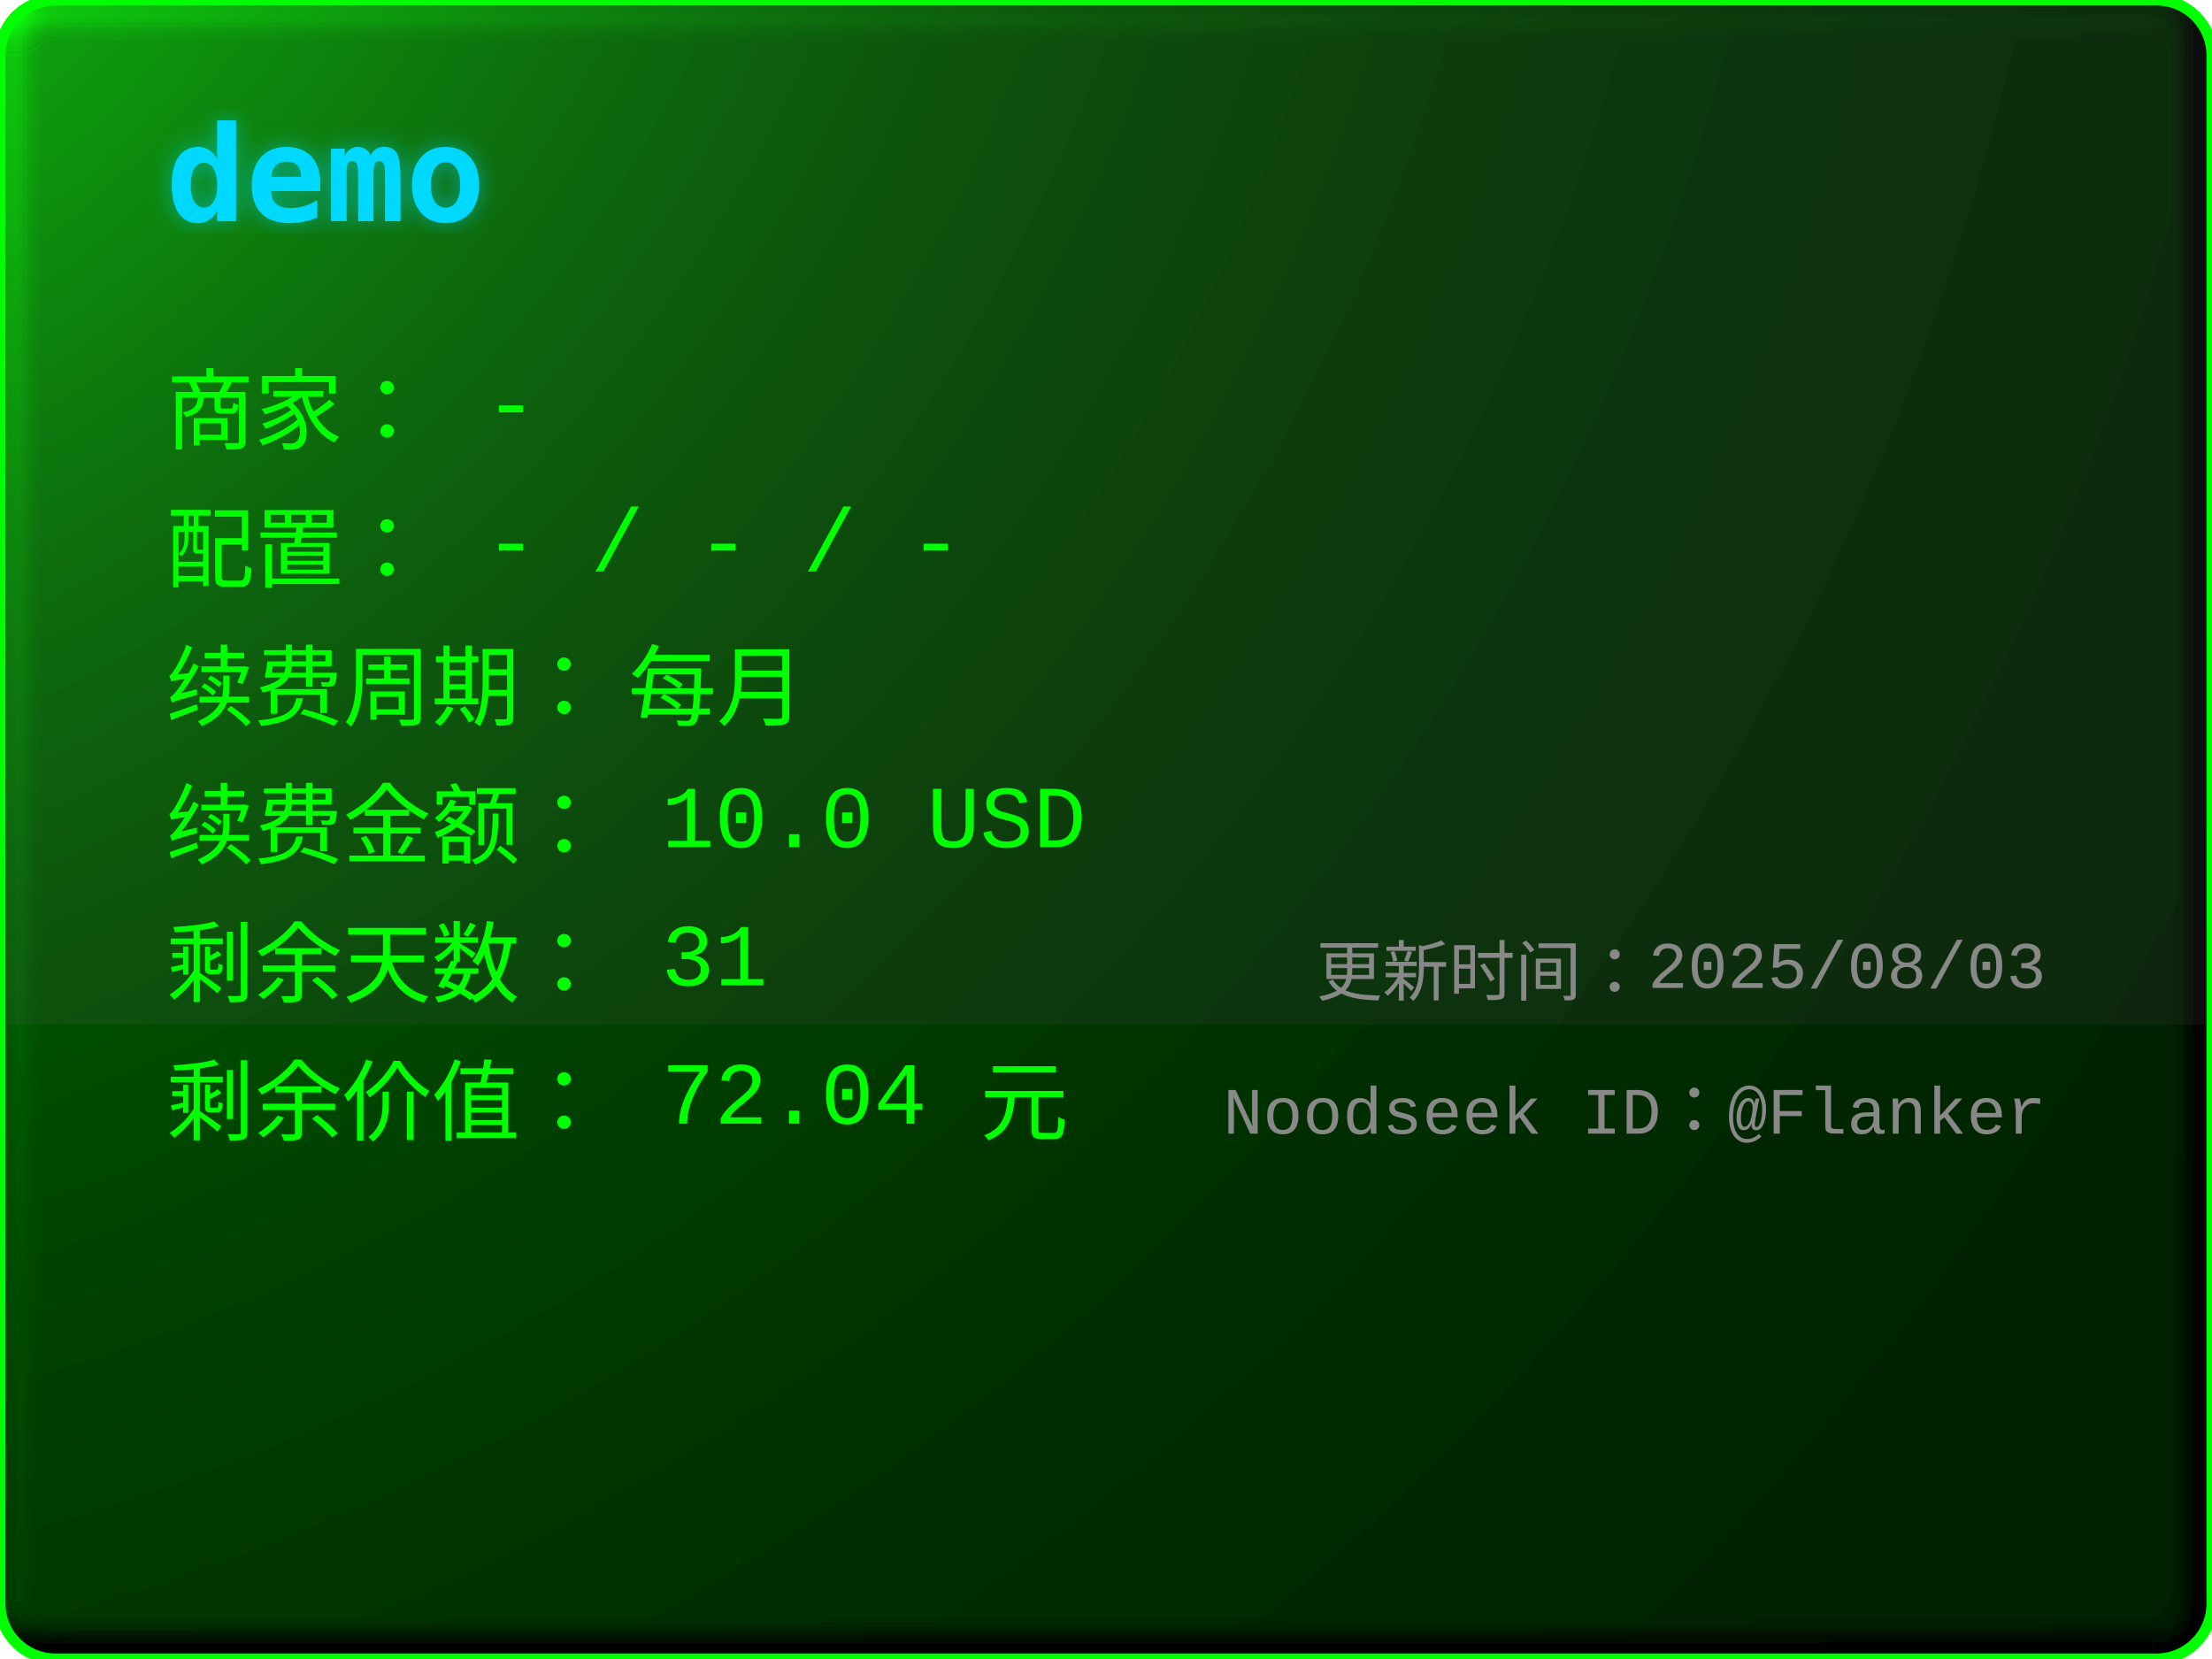
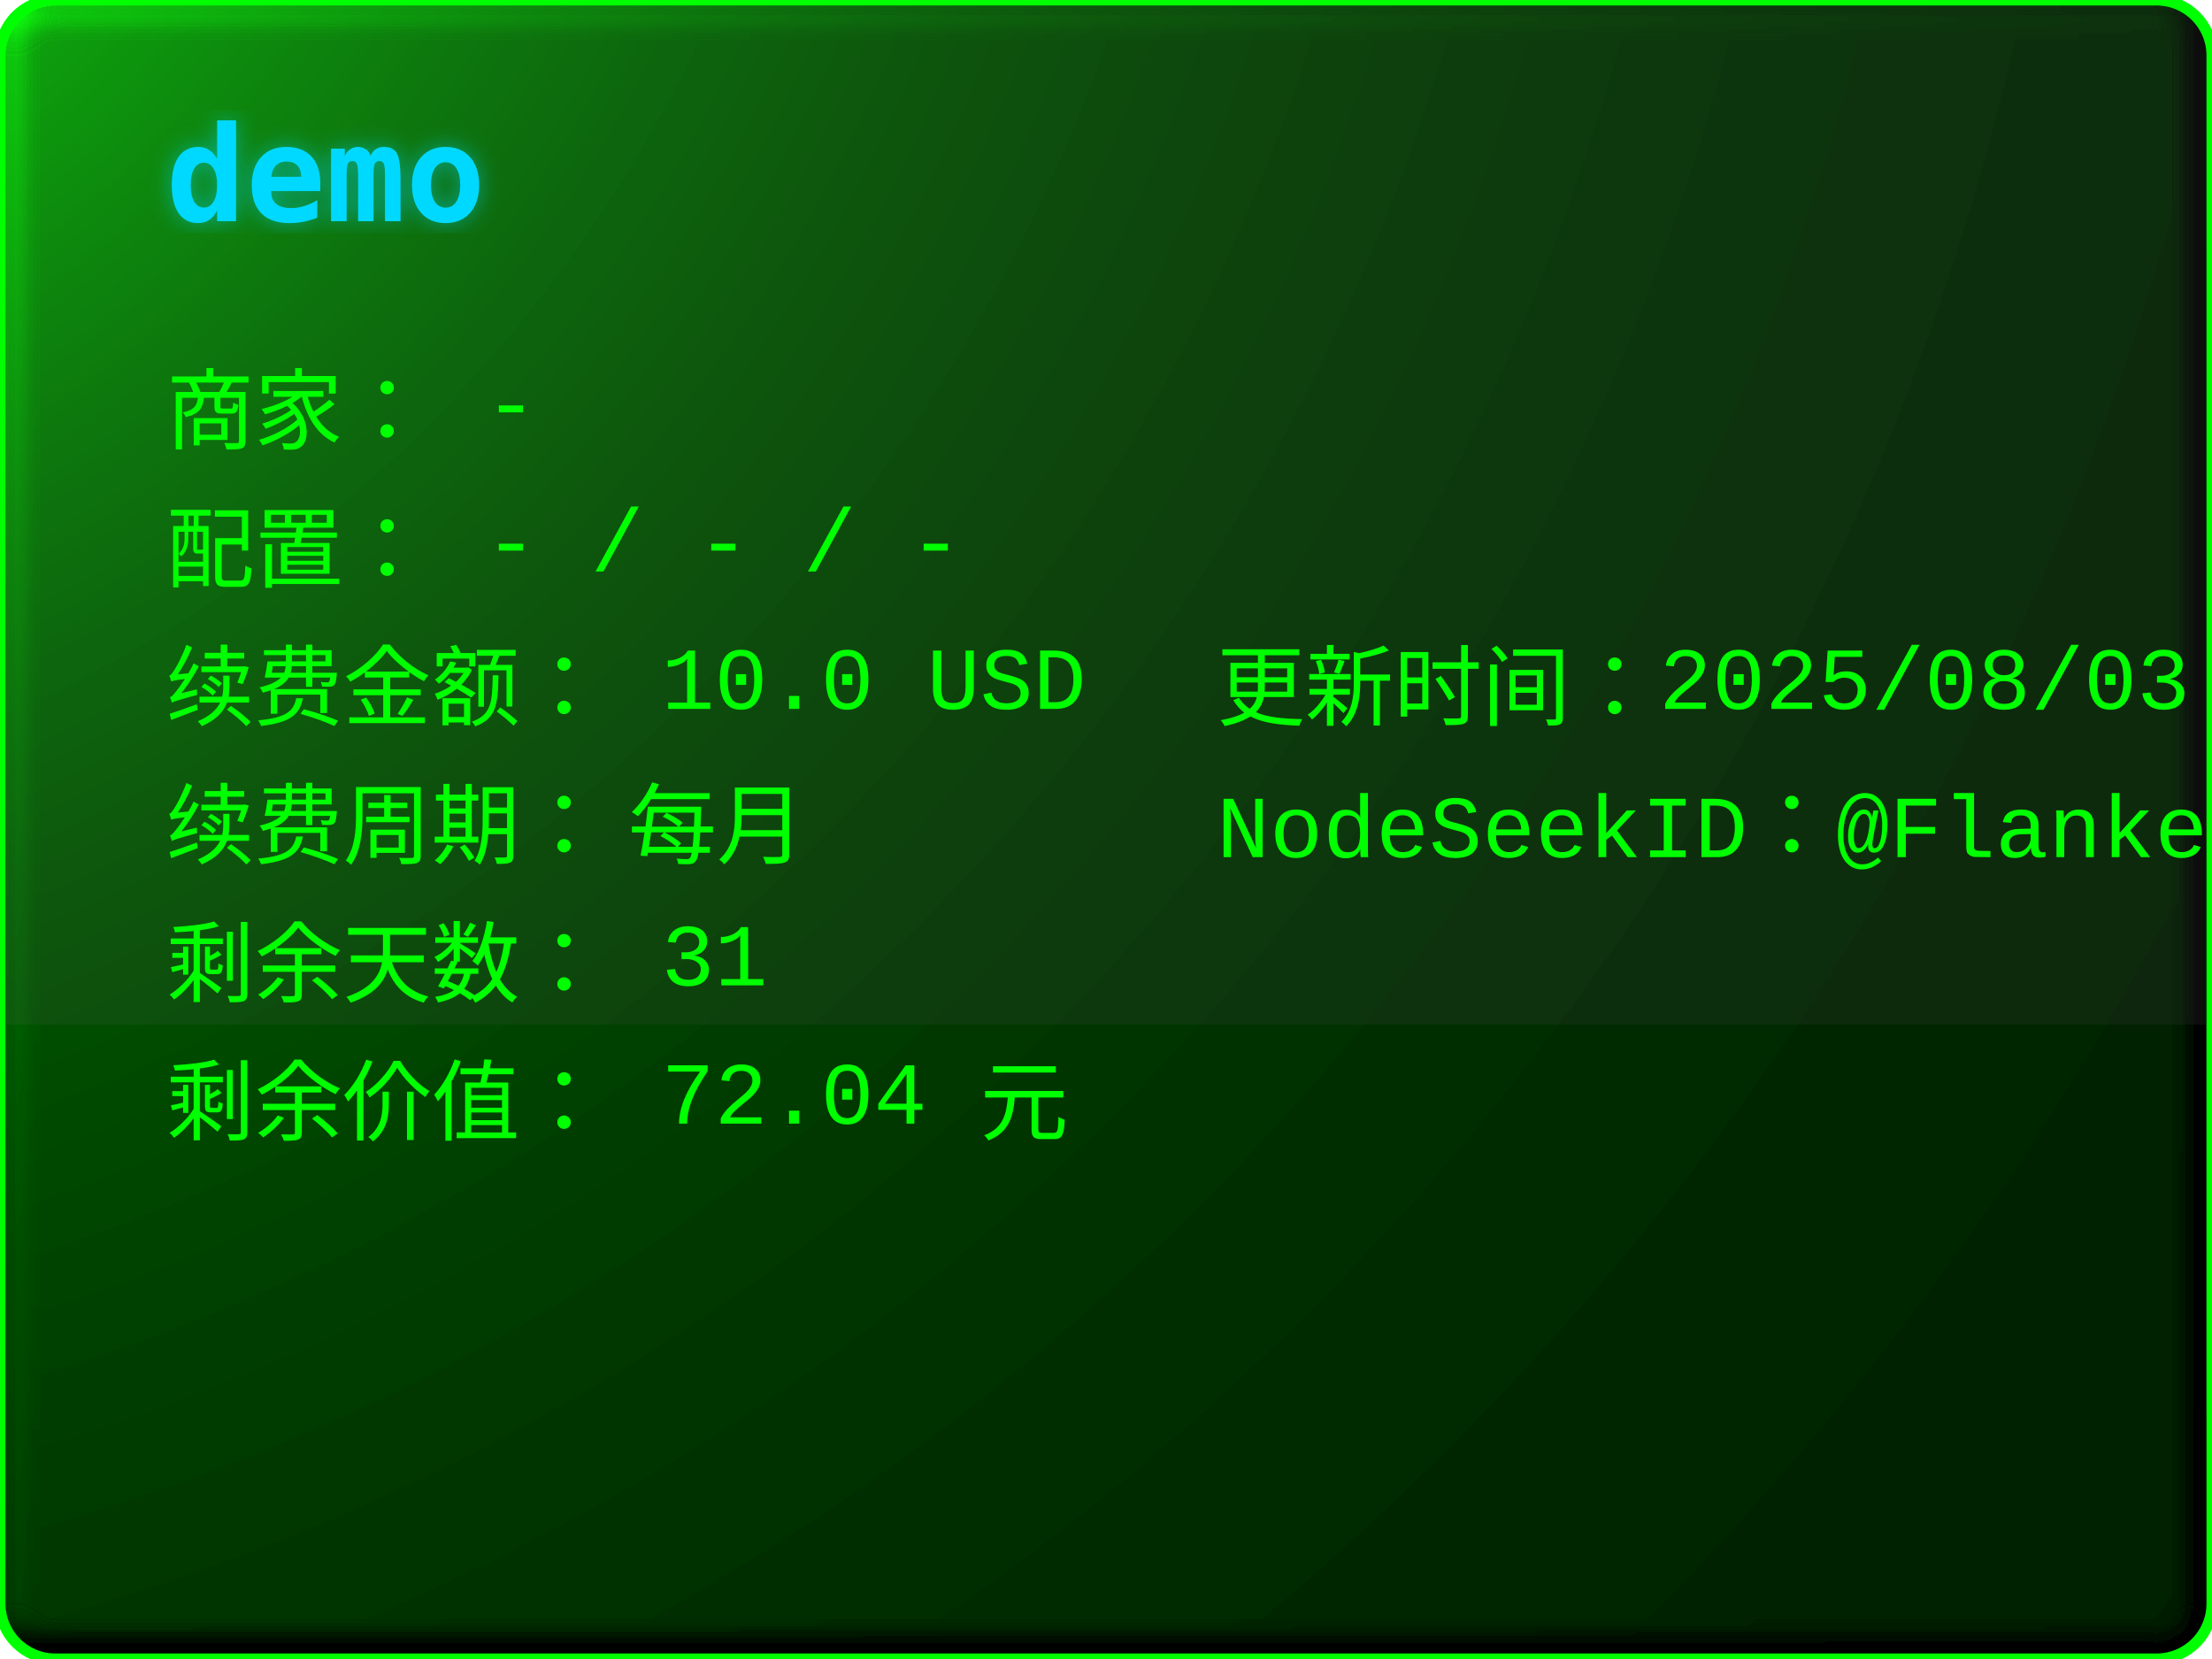
<svg xmlns="http://www.w3.org/2000/svg" viewBox="0 0 400 300" width="100%" height="100%" preserveAspectRatio="xMidYMid meet">
  <defs>
    <linearGradient id="bg-gradient" x1="0%" y1="0%" x2="0%" y2="100%">
      <stop offset="0%" stop-color="#111" />
      <stop offset="100%" stop-color="#000" />
    </linearGradient>
    <filter id="spec-blur" x="-20%" y="-20%" width="140%" height="140%">
      <feGaussianBlur in="SourceAlpha" stdDeviation="3" result="blur" />
      <feSpecularLighting in="blur" surfaceScale="5" specularConstant="1" specularExponent="20" lighting-color="#00ff00" result="spec">
        <fePointLight x="-100" y="-100" z="200" />
      </feSpecularLighting>
      <feComposite in="spec" in2="SourceAlpha" operator="in" result="specOut" />
      <feComposite in="SourceGraphic" in2="specOut" operator="arithmetic" k1="0" k2="1" k3="1" k4="0" />
    </filter>
    <filter id="text-shadow" color-interpolation-filters="sRGB">
      <feDropShadow dx="0" dy="0" stdDeviation="2" flood-color="#00d9ff" flood-opacity="0.5" />
    </filter>
  </defs>
  <style>
    .title {
      fill: #00d9ff;
      font-size: 24px;
      font-family: 'Share Tech Mono', monospace;
      font-weight: bold;
      filter: url(#text-shadow);
    }
    .label {
      fill: #00ff00;
      font-size: 16px;
      font-family: 'Courier New', monospace;
    }
    .footer {
      fill: #888;
      font-size: 12px;
      font-family: 'Courier New', monospace;
    }
    rect {
      fill: url(#bg-gradient);
      stroke: #00ff00;
      stroke-width: 2;
      rx: 10;
      ry: 10;
      filter: url(#spec-blur);
    }
  </style>
  <rect width="100%" height="100%" />
  <text x="30" y="40" class="title">demo</text>
-   <text x="30" y="80" class="label">
-     <tspan x="30" dy="0">商家： -</tspan>
-     <tspan x="30" dy="25">配置： - / - / -</tspan>
-     <tspan x="30" dy="25">续费周期： 每月</tspan>
-     <tspan x="30" dy="25">续费金额： 10.0 USD</tspan>
-     <tspan x="30" dy="25">剩余天数： 31</tspan>
-     <tspan x="30" dy="25">剩余价值： 72.04 元</tspan>
-   </text>
-   <text x="370" y="180" class="footer" text-anchor="end">更新时间：2025/08/03</text>
-   <text x="370" y="205" class="footer" text-anchor="end">Noodseek ID：@Flanker</text>
+   <text x="30" y="80" class="label">商家： -</text>
+   <text x="30" y="105" class="label">配置： - / - / -</text>
+   <text x="30" y="130" class="label">续费金额： 10.0 USD</text>
+   <text x="220" y="130" class="label">更新时间：2025/08/03</text>
+   <text x="30" y="155" class="label">续费周期： 每月</text>
+   <text x="220" y="155" class="label">NodeSeekID：@Flanker</text>
+   <text x="30" y="180" class="label">剩余天数： 31</text>
+   <text x="30" y="205" class="label">剩余价值： 72.04 元</text>
</svg>
